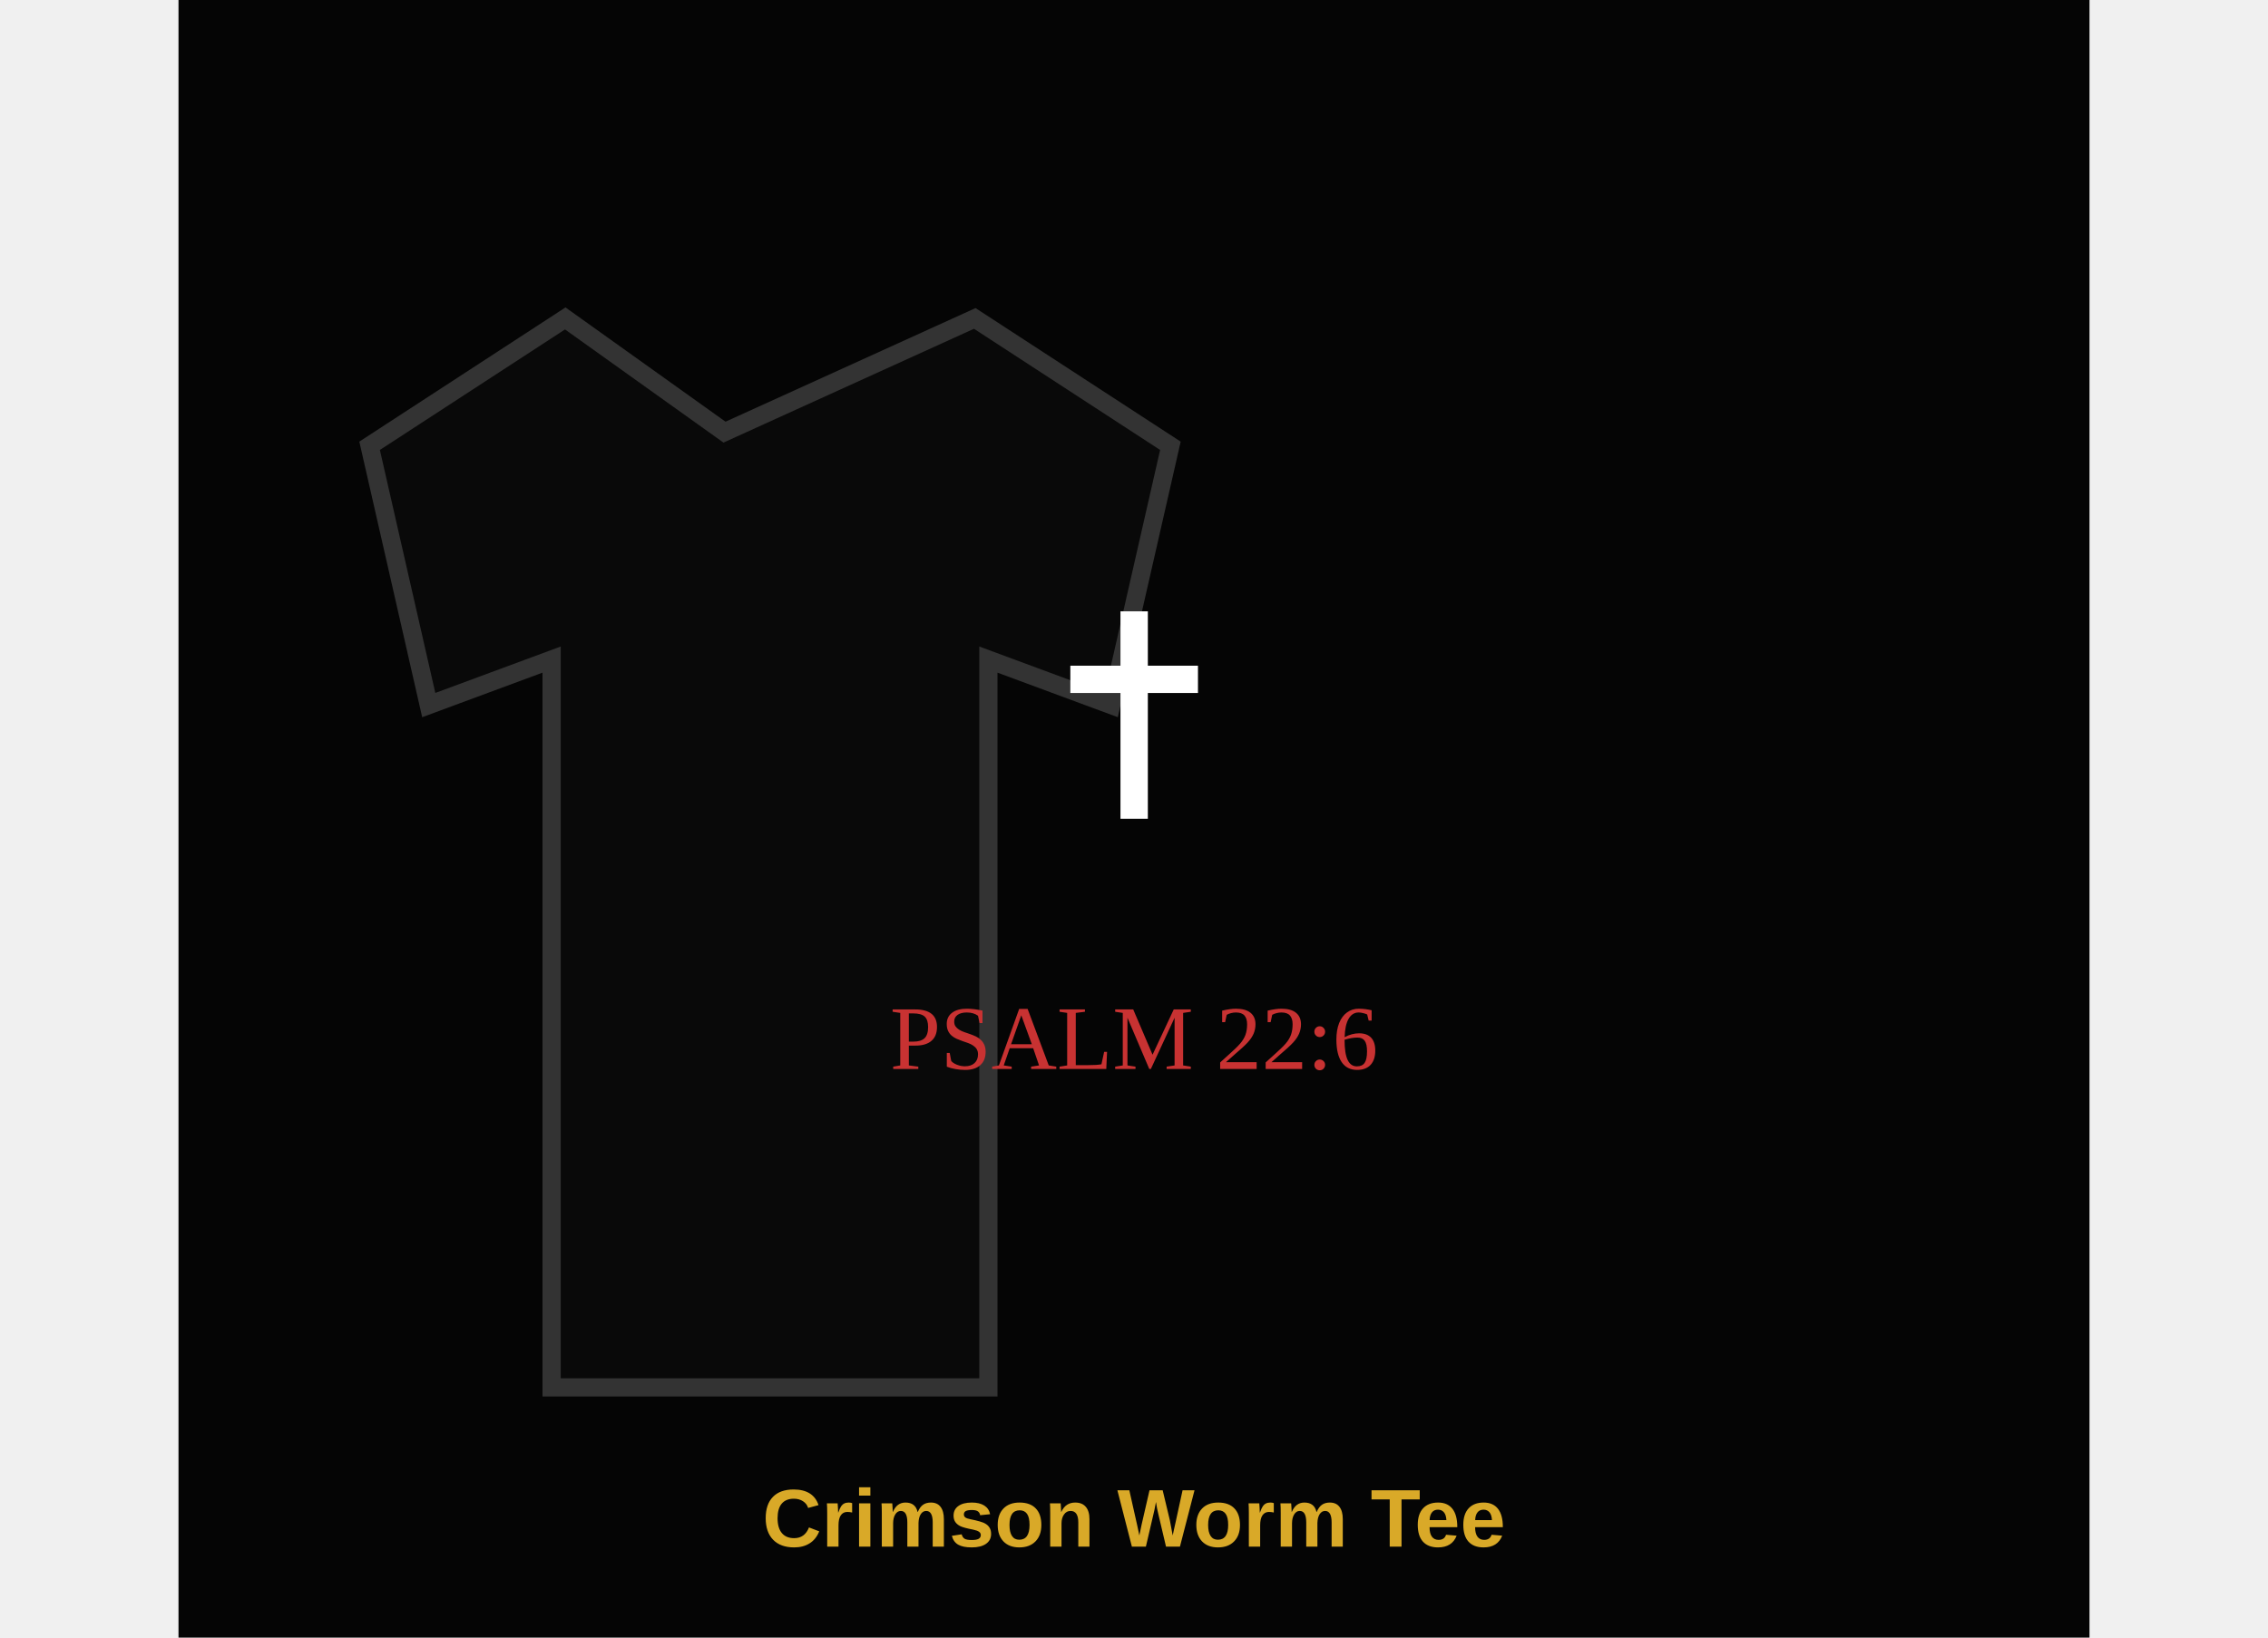
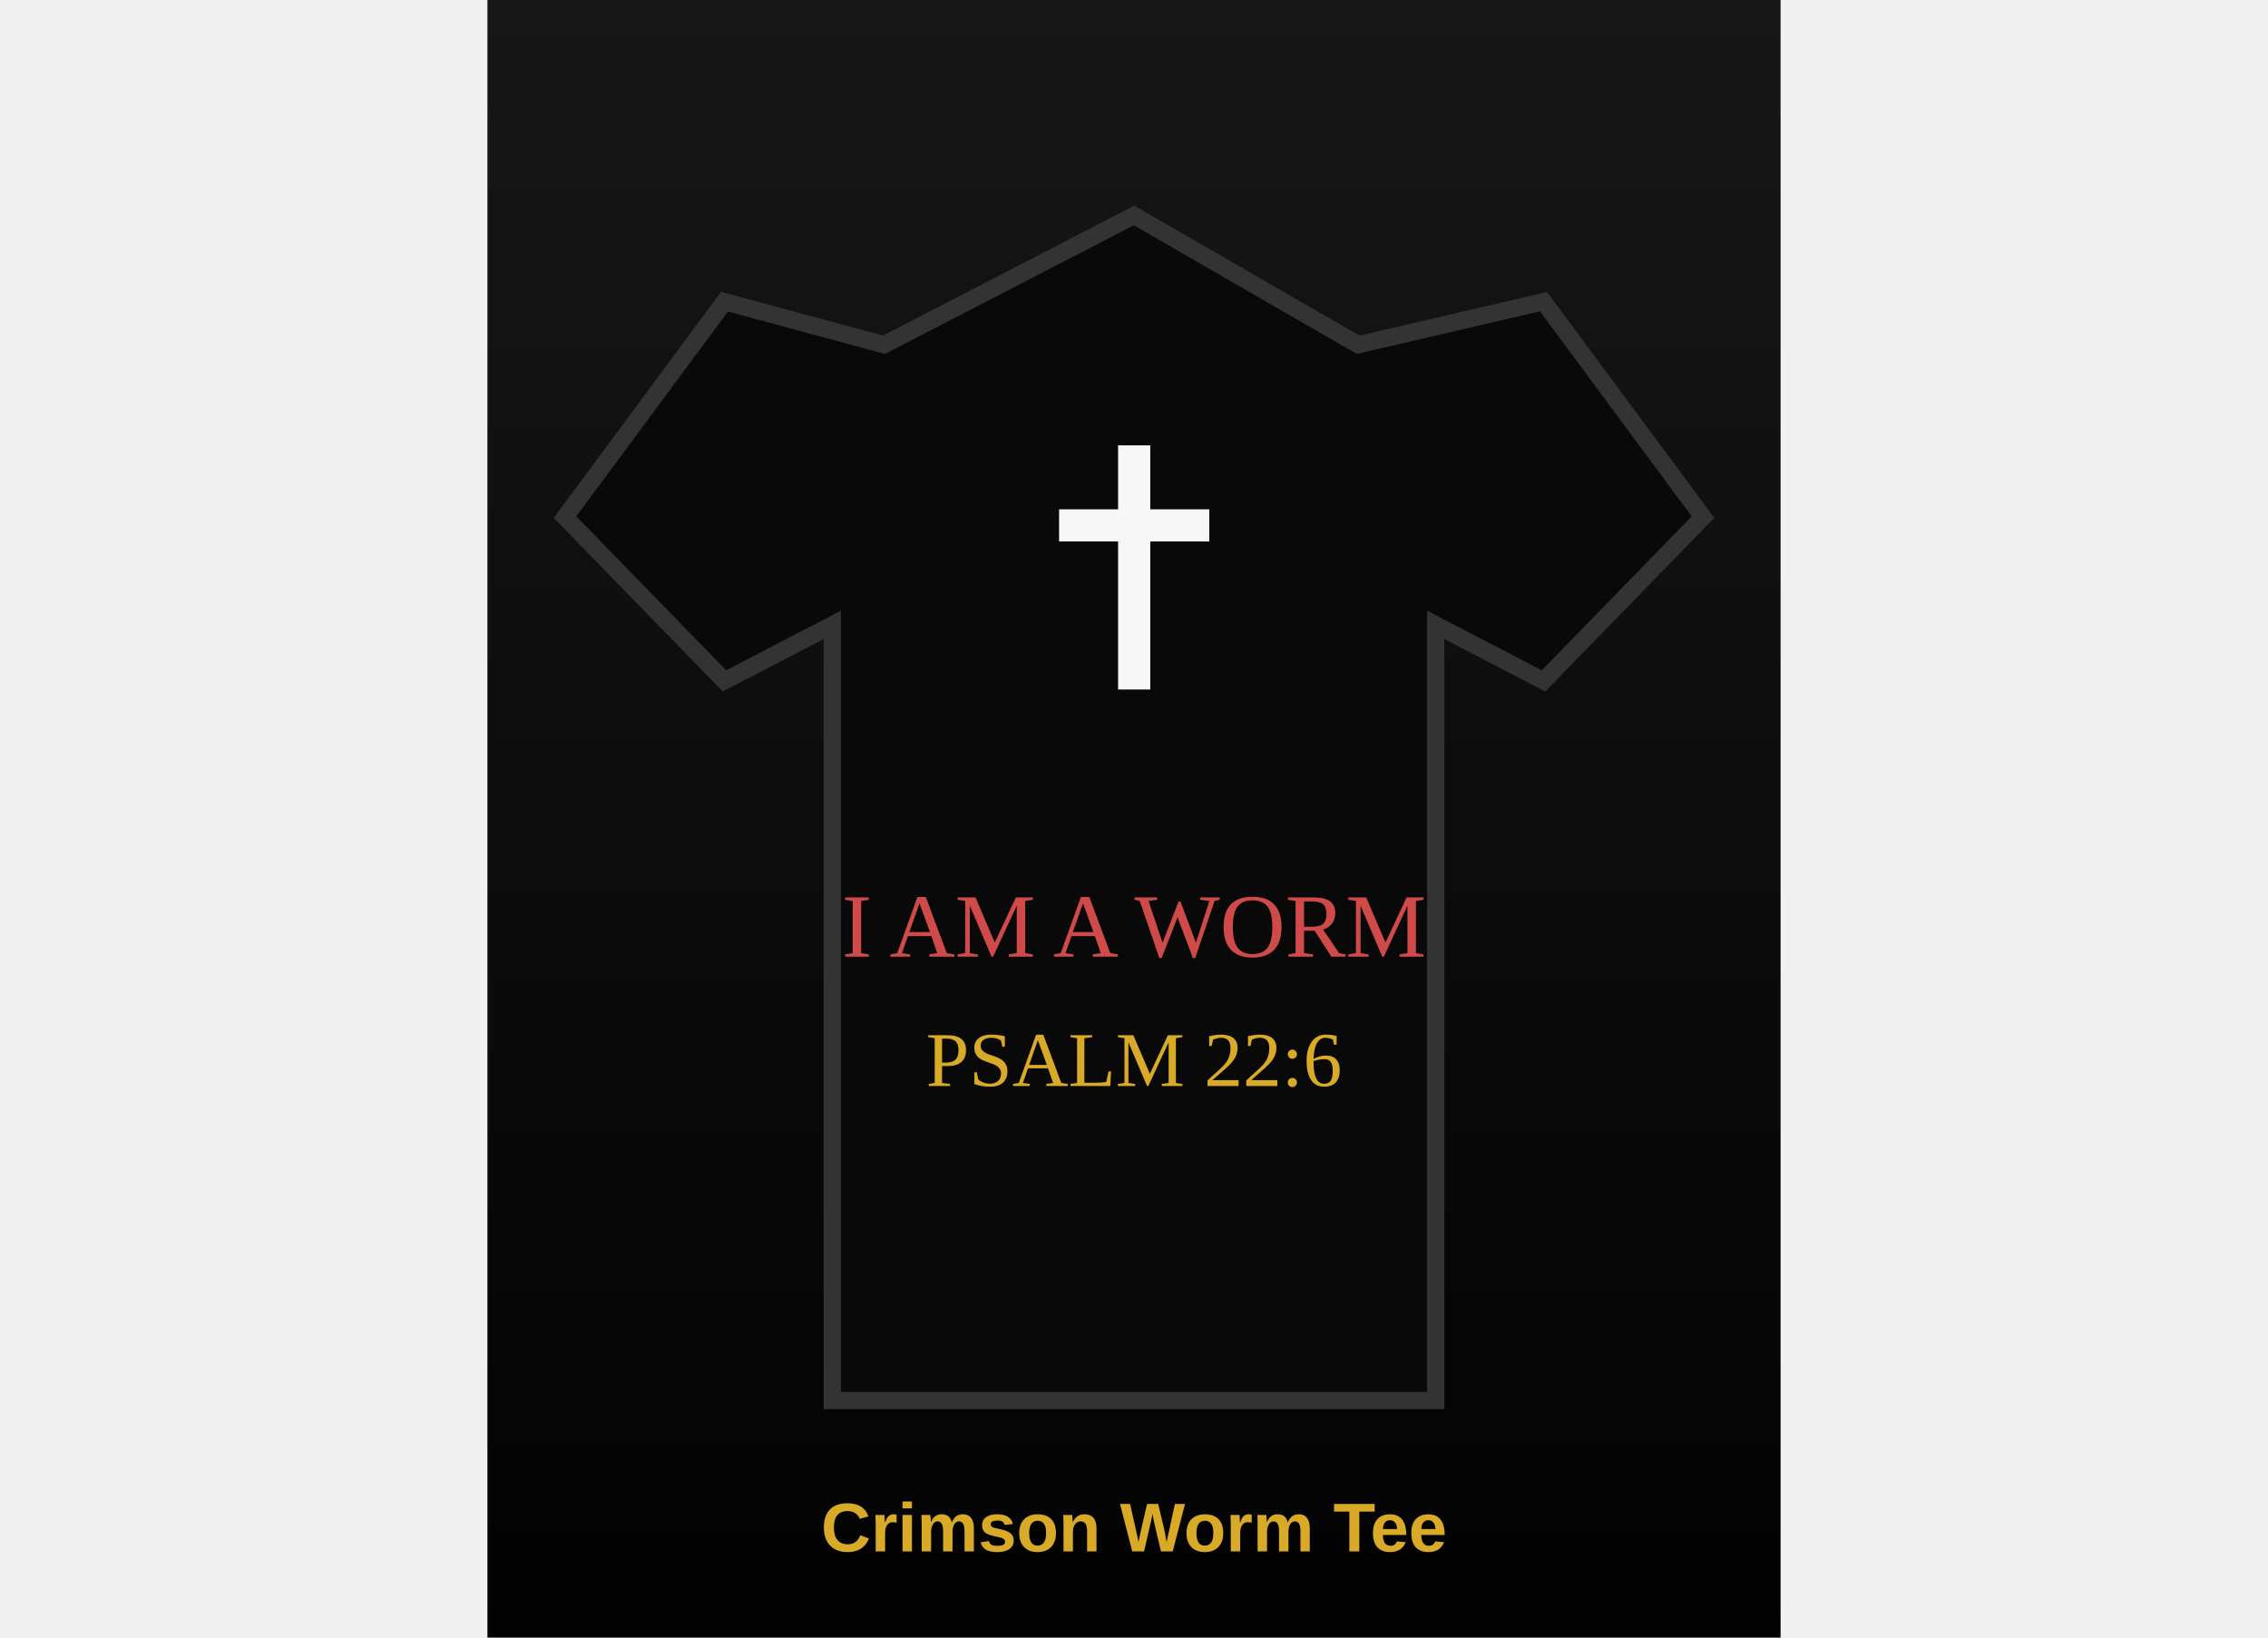
- <svg xmlns="http://www.w3.org/2000/svg" width="900" height="650" viewBox="0 0 420 360">
-   <rect width="420" height="360" fill="#050505" />
-   <path d="M120 95 L175 70 L218 98 L205 155 L178 145 L178 305 L82 305 L82 145 L55 155 L42 98 L85 70 Z" fill="#090909" stroke="#333" stroke-width="4" />
-   <text x="210" y="180" text-anchor="middle" font-size="66" fill="#fff">✝</text>
-   <text x="210" y="235" text-anchor="middle" font-size="20" fill="#c83232">PSALM 22:6</text>
-   <text x="210" y="340" text-anchor="middle" font-family="Arial" font-size="18" font-weight="900" fill="#d9a928">Crimson Worm Tee</text>
+ <svg xmlns="http://www.w3.org/2000/svg" width="900" height="650" viewBox="0 0 300 380">
+   <defs>
+     <linearGradient id="bg" x1="0" x2="0" y1="0" y2="1">
+       <stop stop-color="#171717" />
+       <stop offset="1" stop-color="#020202" />
+     </linearGradient>
+   </defs>
+   <rect width="300" height="380" fill="url(#bg)" />
+   <path d="M92 80 L150 50 L202 80 L245 70 L282 120 L245 158 L220 145 L220 325 L80 325 L80 145 L55 158 L18 120 L55 70 Z" fill="#090909" stroke="#333" stroke-width="4" />
+   <text x="150" y="160" text-anchor="middle" font-size="82" fill="#f7f7f7">✝</text>
+   <text x="150" y="222" text-anchor="middle" font-size="21" fill="#d14a4a">I AM A WORM</text>
+   <text x="150" y="252" text-anchor="middle" font-size="18" fill="#d9a928">PSALM 22:6</text>
+   <text x="150" y="360" text-anchor="middle" font-family="Arial" font-size="16" font-weight="900" fill="#d9a928">Crimson Worm Tee</text>
</svg>
